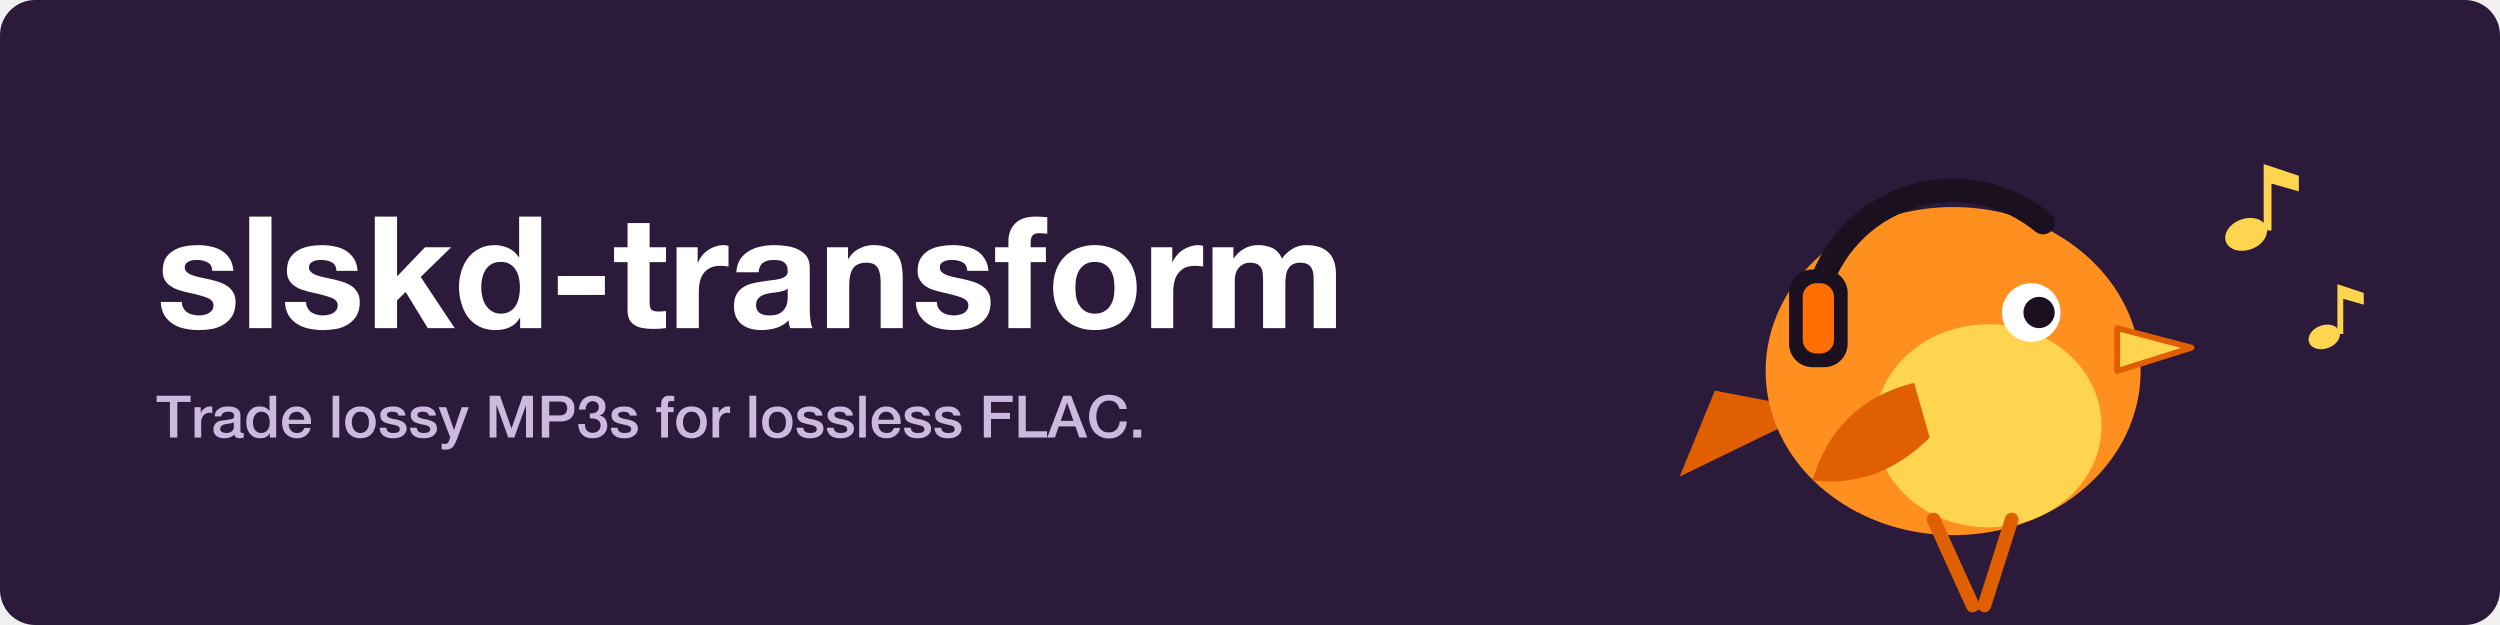
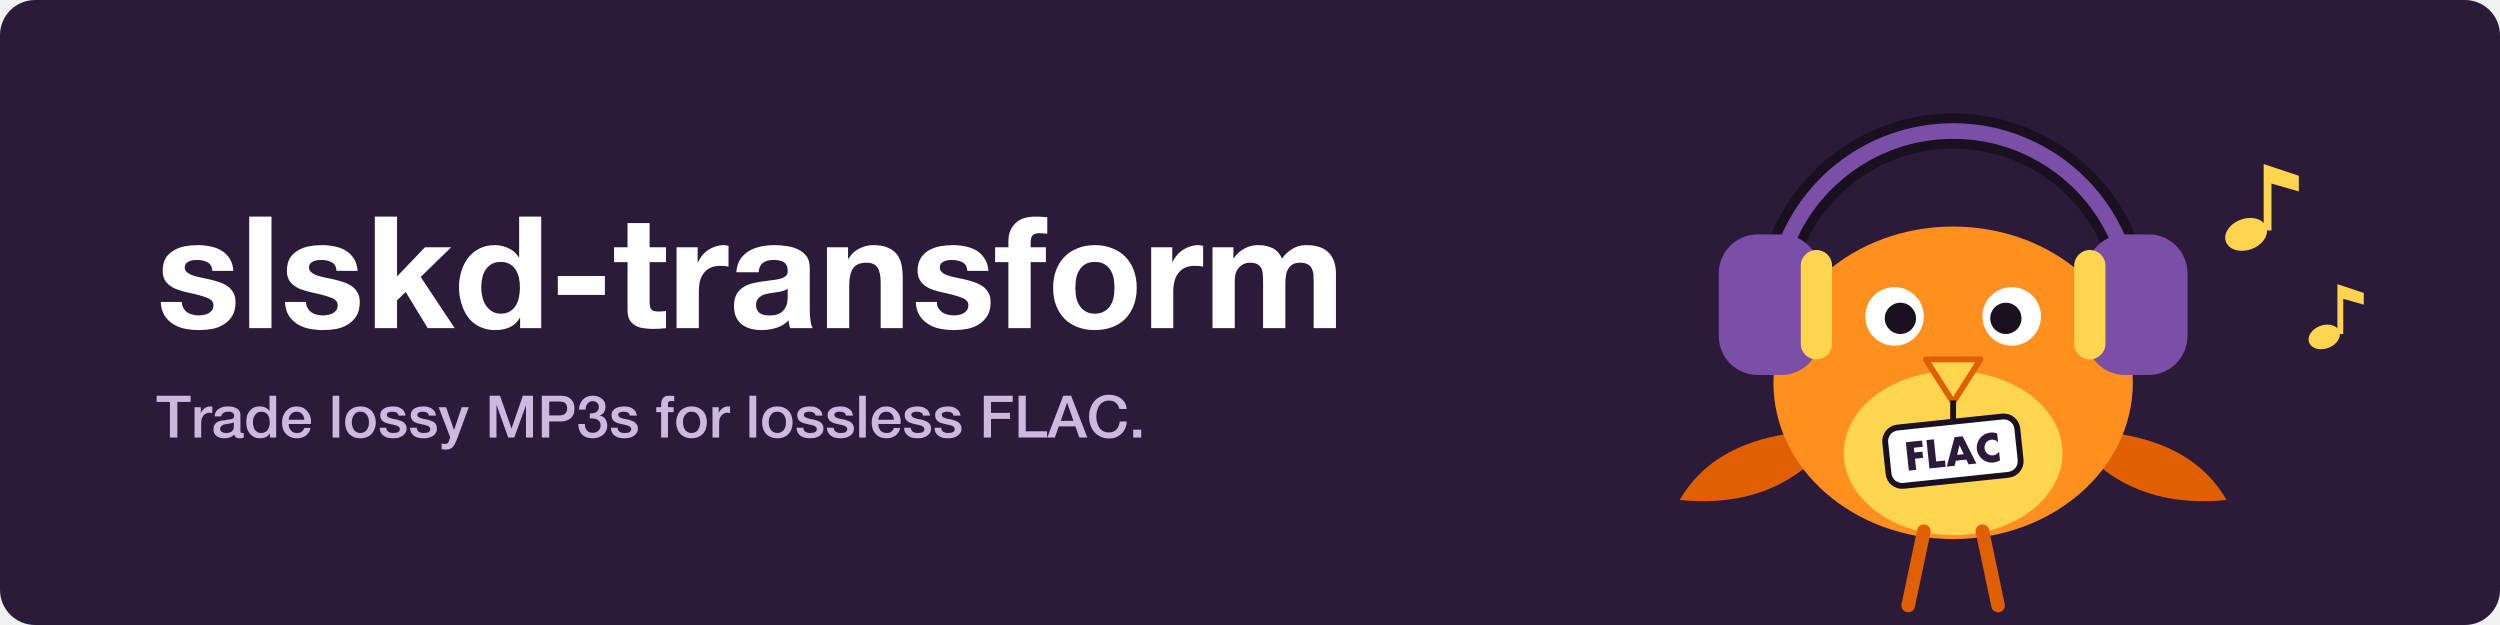
<svg xmlns="http://www.w3.org/2000/svg" viewBox="0 0 1280 320" width="1280" height="320" role="img" aria-label="slskd-transform: bird with headphones">
  <rect width="1280" height="320" rx="18" fill="#2b1a3a" />
  <path fill="#fff" d="M93.1 154.6l-10.8 0q.2 4.1 1.9 6.9 1.7 2.7 4.4 4.4 2.7 1.7 6.1 2.4 3.5 .7 7.1 .7 3.5 0 6.9-.6 3.4-.7 6-2.4 2.7-1.7 4.3-4.4 1.6-2.8 1.6-6.9 0-2.9-1.1-4.8-1.1-2-2.9-3.3-1.9-1.3-4.2-2.1-2.4-.8-4.9-1.4-2.4-.5-4.7-1-2.3-.5-4.1-1.1-1.8-.6-2.9-1.6-1.2-.9-1.2-2.4 0-1.3 .7-2.1 .6-.7 1.5-1.1 1-.4 2.1-.6 1.1-.1 2.1-.1 3 0 5.2 1.2 2.3 1.1 2.5 4.4l10.8 0q-.3-3.8-1.9-6.3-1.7-2.6-4.2-4.1-2.4-1.5-5.6-2.1-3.2-.7-6.5-.7-3.4 0-6.6 .6-3.2 .6-5.7 2.1-2.6 1.5-4.2 4-1.5 2.6-1.5 6.6 0 2.7 1.1 4.6 1.1 1.9 3 3.1 1.8 1.3 4.2 2 2.3 .8 4.8 1.3 6.1 1.3 9.5 2.6 3.4 1.3 3.4 3.8 0 1.6-.7 2.6-.8 1-1.8 1.6-1.1 .6-2.4 .8-1.4 .3-2.6 .3-1.6 0-3.2-.4-1.6-.4-2.8-1.2-1.2-.9-1.9-2.2-.8-1.3-.8-3.1zm34.5-43.7l0 57.1 11.4 0 0-57.1zm29.1 43.7l-10.8 0q.2 4.1 1.9 6.9 1.7 2.7 4.4 4.4 2.7 1.7 6.1 2.4 3.5 .7 7.1 .7 3.5 0 6.9-.6 3.4-.7 6-2.4 2.7-1.7 4.3-4.4 1.6-2.8 1.6-6.9 0-2.9-1.1-4.8-1.1-2-2.9-3.3-1.9-1.3-4.2-2.1-2.4-.8-4.9-1.4-2.4-.5-4.7-1-2.3-.5-4.1-1.1-1.8-.6-2.9-1.6-1.2-.9-1.2-2.4 0-1.3 .7-2.1 .6-.7 1.5-1.1 1-.4 2.1-.6 1.1-.1 2.1-.1 3 0 5.2 1.2 2.3 1.1 2.5 4.4l10.8 0q-.3-3.8-1.9-6.3-1.7-2.6-4.2-4.1-2.4-1.5-5.6-2.1-3.2-.7-6.5-.7-3.4 0-6.6 .6-3.2 .6-5.7 2.1-2.6 1.5-4.2 4-1.5 2.6-1.5 6.6 0 2.7 1.1 4.6 1.1 1.9 3 3.1 1.8 1.3 4.2 2 2.3 .8 4.8 1.3 6.1 1.3 9.5 2.6 3.4 1.3 3.4 3.8 0 1.6-.7 2.6-.8 1-1.8 1.6-1.1 .6-2.4 .8-1.4 .3-2.6 .3-1.6 0-3.2-.4-1.6-.4-2.8-1.2-1.2-.9-1.9-2.2-.8-1.3-.8-3.1zm35.2-43.7l0 57.1 11.4 0 0-14.2 4.4-4.3 11.3 18.5 13.8 0-17.4-26.2 15.6-15.2-13.4 0-14.3 14.9 0-30.6zm74.3 36.3q0 2.6-.5 5-.5 2.4-1.6 4.2-1.1 1.9-3 3-1.9 1.2-4.7 1.2-2.6 0-4.5-1.2-1.9-1.2-3.1-3-1.3-1.9-1.8-4.3-.6-2.4-.6-4.8 0-2.6 .5-4.9 .5-2.4 1.7-4.2 1.2-1.9 3.1-3 1.9-1.1 4.7-1.1 2.8 0 4.6 1.1 1.9 1.1 3 2.9 1.2 1.8 1.7 4.2 .5 2.3 .5 4.9zm.1 15.5l0 5.3 10.8 0 0-57.1-11.3 0 0 20.8-.2 0q-1.9-3.1-5.2-4.6-3.4-1.6-7-1.6-4.6 0-8 1.8-3.5 1.8-5.8 4.8-2.2 2.9-3.4 6.8-1.2 3.9-1.2 8.1 0 4.3 1.2 8.3 1.2 4 3.4 7.1 2.3 3 5.8 4.8 3.6 1.8 8.2 1.8 4.1 0 7.3-1.4 3.3-1.5 5.3-4.9zm19.3-21.4l0 9.7 24.1 0 0-9.7zm47-14.7l0-12.4-11.3 0 0 12.4-6.9 0 0 7.6 6.9 0 0 24.4q0 3.2 1 5.1 1.1 1.9 2.9 2.9 1.8 1.1 4.1 1.4 2.4 .4 5 .4 1.7 0 3.5-.1 1.7-.1 3.2-.3l0-8.8q-.8 .2-1.7 .2-.9 .1-1.9 .1-2.8 0-3.8-.9-1-1-1-3.9l0-20.5 8.4 0 0-7.6zm13.8 0l0 41.4 11.4 0 0-18.6q0-2.8 .5-5.2 .6-2.4 1.9-4.2 1.3-1.8 3.5-2.9 2.1-1 5.3-1 1 0 2.1 .1 1.1 .1 1.9 .3l0-10.6q-1.3-.4-2.4-.4-2.2 0-4.2 .7-2 .6-3.8 1.8-1.7 1.1-3.1 2.8-1.3 1.6-2.1 3.5l-.2 0 0-7.7zm30.6 12.8q.3-4 2-6.7 1.8-2.6 4.5-4.2 2.7-1.6 6.1-2.3 3.4-.7 6.9-.7 3.1 0 6.3 .5 3.2 .4 5.8 1.7 2.7 1.3 4.4 3.5 1.6 2.3 1.6 6.1l0 21.5q0 2.8 .4 5.4 .3 2.5 1.1 3.8l-11.5 0q-.4-1-.6-2-.2-1-.2-2-2.8 2.8-6.4 3.9-3.7 1.1-7.6 1.1-2.9 0-5.5-.7-2.5-.7-4.5-2.2-1.9-1.5-3-3.9-1-2.3-1-5.5 0-3.5 1.2-5.8 1.2-2.3 3.2-3.6 2-1.4 4.5-2.1 2.5-.6 5.1-1 2.5-.4 5-.7 2.5-.2 4.4-.7 1.9-.5 3-1.4 1.2-.9 1.1-2.7 0-1.8-.6-2.9-.6-1.1-1.6-1.7-1-.6-2.3-.8-1.4-.2-2.9-.2-3.3 0-5.3 1.5-1.9 1.4-2.2 4.8zm26.3 8.4q-.7 .6-1.8 1-1.1 .3-2.3 .6-1.3 .2-2.6 .4-1.4 .1-2.8 .4-1.2 .2-2.5 .6-1.2 .4-2.1 1.1-1 .7-1.5 1.7-.6 1-.6 2.6 0 1.6 .6 2.6 .5 1 1.5 1.6 1 .6 2.2 .9 1.3 .2 2.7 .2 3.3 0 5.2-1.1 1.8-1.1 2.7-2.7 .9-1.5 1.1-3.1 .2-1.6 .2-2.6zm20.1-21.2l0 41.4 11.4 0 0-21.7q0-6.3 2.1-9.1 2.1-2.7 6.7-2.7 4.1 0 5.7 2.5 1.6 2.5 1.6 7.6l0 23.4 11.3 0 0-25.4q0-3.9-.6-7-.7-3.2-2.4-5.4-1.7-2.2-4.6-3.4-2.9-1.3-7.5-1.3-3.6 0-7 1.7-3.5 1.6-5.6 5.2l-.3 0 0-5.8zm56.3 28l-10.8 0q.1 4.1 1.9 6.9 1.7 2.7 4.4 4.4 2.6 1.7 6.1 2.4 3.4 .7 7 .7 3.5 0 6.9-.6 3.4-.7 6.1-2.4 2.6-1.7 4.3-4.4 1.6-2.8 1.6-6.9 0-2.9-1.1-4.8-1.1-2-3-3.3-1.8-1.3-4.2-2.1-2.3-.8-4.8-1.4-2.4-.5-4.7-1-2.4-.5-4.2-1.1-1.8-.6-2.9-1.6-1.1-.9-1.1-2.4 0-1.3 .6-2.1 .7-.7 1.6-1.1 .9-.4 2-.6 1.2-.1 2.1-.1 3.1 0 5.3 1.2 2.2 1.1 2.5 4.4l10.8 0q-.3-3.8-2-6.3-1.6-2.6-4.1-4.1-2.5-1.5-5.6-2.1-3.2-.7-6.6-.7-3.3 0-6.5 .6-3.2 .6-5.8 2.1-2.5 1.5-4.1 4-1.6 2.6-1.6 6.6 0 2.7 1.2 4.6 1.1 1.9 2.9 3.1 1.9 1.3 4.2 2 2.4 .8 4.9 1.3 6 1.3 9.4 2.6 3.4 1.3 3.4 3.8 0 1.6-.7 2.6-.7 1-1.8 1.6-1.1 .6-2.4 .8-1.3 .3-2.5 .3-1.7 0-3.2-.4-1.6-.4-2.8-1.2-1.2-.9-2-2.2-.7-1.3-.7-3.1zm36.6-20.4l0 33.8 11.4 0 0-33.8 7.8 0 0-7.6-7.8 0 0-2.4q0-2.6 1-3.7 1-1.1 3.3-1.1 2.2 0 4.2 .3l0-8.5q-1.5-.1-3-.2-1.5-.1-3-.1-7 0-10.4 3.5-3.5 3.5-3.5 9l0 3.2-6.8 0 0 7.6zm34.3 13.2q0-2.5 .4-4.9 .5-2.4 1.7-4.3 1.1-1.8 3.1-3 1.9-1.1 4.8-1.1 2.8 0 4.8 1.1 2 1.2 3.1 3 1.2 1.9 1.7 4.3 .4 2.4 .4 4.9 0 2.4-.4 4.8-.5 2.4-1.7 4.2-1.1 1.9-3.1 3-2 1.2-4.8 1.2-2.9 0-4.8-1.2-2-1.1-3.1-3-1.2-1.8-1.7-4.2-.4-2.4-.4-4.8zm-11.4 0q0 4.9 1.5 8.9 1.5 4 4.3 6.9 2.8 2.8 6.8 4.3 3.9 1.5 8.8 1.5 4.8 0 8.8-1.5 4-1.5 6.8-4.3 2.8-2.9 4.3-6.9 1.5-4 1.5-8.9 0-5-1.5-9-1.5-4.1-4.3-6.9-2.8-2.9-6.8-4.4-4-1.6-8.8-1.6-4.9 0-8.8 1.6-4 1.5-6.8 4.4-2.8 2.8-4.3 6.9-1.5 4-1.5 9zm50.2-20.8l0 41.4 11.3 0 0-18.6q0-2.8 .6-5.2 .5-2.4 1.9-4.2 1.3-1.8 3.4-2.9 2.2-1 5.3-1 1.1 0 2.2 .1 1.1 .1 1.9 .3l0-10.6q-1.4-.4-2.5-.4-2.1 0-4.1 .7-2 .6-3.8 1.8-1.8 1.1-3.1 2.8-1.4 1.6-2.2 3.5l-.1 0 0-7.7zm31.4 0l0 41.4 11.4 0 0-24q0-3 .8-4.9 .9-1.9 2.2-2.9 1.2-1 2.5-1.4 1.3-.3 2.1-.3 2.8 0 4.2 .9 1.4 .9 2 2.4 .6 1.6 .6 3.4 .1 1.8 .1 3.6l0 23.2 11.4 0 0-23q0-2 .3-3.8 .2-1.9 1.1-3.4 .8-1.5 2.3-2.4 1.5-.9 3.9-.9 2.4 0 3.8 .8 1.4 .8 2.1 2.1 .7 1.4 .9 3.2 .1 1.9 .1 4l0 23.4 11.4 0 0-27.7q0-4-1.1-6.8-1.1-2.9-3.1-4.6-2-1.8-4.8-2.6-2.8-.8-6.1-.8-4.3 0-7.5 2.1-3.2 2.1-5 4.8-1.7-3.8-4.9-5.4-3.3-1.5-7.2-1.5-4.1 0-7.2 1.8-3.2 1.7-5.4 4.9l-.2 0 0-5.6z" />
  <path fill="#cdb8e0" d="M80.2 202.6l17.4 0 0 3.2-6.8 0 0 18.2-3.8 0 0-18.2-6.8 0zm19.4 5.9l3.2 0 0 3 .1 0q.1-.6 .5-1.2 .5-.6 1.1-1.1 .6-.5 1.4-.8 .7-.3 1.5-.3 .6 0 .8 0 .2 0 .5 .1l0 3.3q-.4-.1-.8-.1-.3-.1-.7-.1-.9 0-1.6 .4-.8 .3-1.4 1-.5 .7-.9 1.6-.3 1-.3 2.3l0 7.4-3.4 0zm23.5 12.1q0 .6 .2 .8 .2 .3 .7 .3 .1 0 .3 0 .2 0 .5 0l0 2.3q-.2 .1-.5 .2-.3 0-.6 .1-.3 .1-.6 .1-.3 0-.5 0-1 0-1.7-.4-.7-.4-.9-1.5-1 1-2.5 1.5-1.5 .4-2.9 .4-1 0-2-.3-1-.3-1.7-.8-.7-.6-1.2-1.4-.4-.9-.4-2 0-1.5 .5-2.3 .6-1 1.4-1.5 .9-.5 1.9-.7 1.1-.2 2.2-.3 .9-.2 1.7-.3 .9-.1 1.5-.2 .7-.2 1.1-.6 .3-.4 .3-1.1 0-.7-.3-1.1-.3-.4-.8-.7-.4-.2-1-.3-.6 0-1.1 0-1.4 0-2.3 .6-1 .6-1.1 1.8l-3.4 0q.1-1.5 .7-2.5 .6-.9 1.6-1.5 1-.6 2.2-.9 1.2-.2 2.5-.2 1.2 0 2.3 .2 1.1 .3 2 .8 .9 .5 1.4 1.4 .5 .8 .5 2.1zm-3.4-4.4q-.8 .5-1.9 .6-1.1 .2-2.3 .4-.5 0-1 .2-.5 .2-.9 .5-.4 .3-.6 .7-.3 .5-.3 1.1 0 .6 .4 1 .3 .4 .8 .6 .4 .2 1 .3 .5 .1 1 .1 .5 0 1.2-.1 .7-.2 1.3-.5 .5-.4 .9-1 .4-.5 .4-1.3zm21.7 7.8l-3.2 0 0-2.1-.1 0q-.7 1.3-2 1.9-1.3 .6-2.8 .6-1.8 0-3.2-.6-1.3-.7-2.2-1.8-.9-1.1-1.4-2.6-.4-1.5-.4-3.3 0-2.1 .5-3.6 .6-1.5 1.6-2.5 .9-1 2.1-1.5 1.2-.4 2.5-.4 .7 0 1.5 .1 .7 .1 1.4 .4 .7 .3 1.3 .8 .6 .5 1 1.1l0 0 0-7.9 3.4 0zm-11.9-7.6q0 1 .3 2 .2 .9 .7 1.7 .6 .7 1.4 1.2 .8 .4 1.9 .4 1.1 0 2-.5 .8-.4 1.3-1.2 .5-.8 .8-1.8 .2-1 .2-2 0-2.6-1.1-4-1.2-1.4-3.2-1.4-1.2 0-2 .5-.8 .5-1.3 1.3-.5 .8-.8 1.8-.2 1-.2 2zm26.3-1.5q0-.8-.3-1.6-.3-.7-.8-1.3-.5-.5-1.2-.9-.7-.3-1.6-.3-.9 0-1.6 .3-.8 .3-1.3 .9-.5 .5-.8 1.3-.3 .7-.4 1.6zm-8 2.2q0 .9 .3 1.8 .2 .8 .8 1.4 .5 .7 1.2 1 .8 .4 1.9 .4 1.5 0 2.4-.6 .9-.7 1.4-2l3.2 0q-.2 1.3-.9 2.3-.7 1-1.6 1.7-.9 .6-2.1 1-1.1 .3-2.4 .3-1.8 0-3.2-.6-1.4-.6-2.4-1.7-1-1-1.5-2.5-.5-1.5-.5-3.3 0-1.7 .5-3.2 .6-1.5 1.5-2.6 1-1.1 2.4-1.8 1.4-.6 3.1-.6 1.8 0 3.3 .7 1.4 .8 2.4 2.1 1 1.2 1.4 2.9 .4 1.6 .2 3.3zm22.5-14.5l3.4 0 0 21.4-3.4 0zm14.2 21.8q-1.8 0-3.3-.6-1.4-.6-2.5-1.7-1-1.1-1.5-2.6-.5-1.5-.5-3.3 0-1.7 .5-3.2 .5-1.5 1.5-2.6 1.1-1.1 2.5-1.7 1.5-.6 3.3-.6 1.9 0 3.3 .6 1.5 .6 2.5 1.7 1 1.1 1.5 2.6 .6 1.5 .6 3.2 0 1.8-.6 3.3-.5 1.5-1.5 2.6-1 1.1-2.5 1.7-1.4 .6-3.3 .6zm0-2.7q1.2 0 2-.5 .8-.4 1.4-1.2 .5-.8 .8-1.8 .2-1 .2-2 0-1-.2-2-.3-.9-.8-1.7-.6-.8-1.4-1.3-.8-.4-2-.4-1.1 0-2 .4-.8 .5-1.3 1.3-.6 .8-.8 1.7-.3 1-.3 2 0 1 .3 2 .2 1 .8 1.8 .5 .8 1.3 1.2 .9 .5 2 .5zm13.3-2.7q.1 1.5 1.1 2.1 1 .6 2.4 .6 .5 0 1.1-.1 .6 0 1.1-.2 .6-.2 .9-.7 .4-.4 .3-1 0-.7-.4-1.1-.5-.4-1.2-.7-.7-.2-1.6-.4-.9-.2-1.8-.4-1-.2-1.9-.5-.9-.3-1.6-.8-.7-.5-1.1-1.3-.4-.8-.4-2 0-1.3 .6-2.1 .6-.9 1.6-1.4 .9-.5 2.1-.7 1.1-.2 2.2-.2 1.2 0 2.3 .2 1.1 .3 1.9 .9 .9 .5 1.5 1.4 .6 1 .7 2.2l-3.5 0q-.3-1.2-1.1-1.6-.9-.4-2.1-.4-.3 0-.8 0-.5 .1-1 .3-.4 .1-.7 .4-.3 .3-.3 .9 0 .6 .4 1 .5 .4 1.2 .6 .7 .3 1.6 .5 .9 .1 1.9 .3 .9 .3 1.8 .6 .9 .3 1.6 .8 .7 .5 1.1 1.3 .5 .7 .5 1.9 0 1.4-.7 2.3-.6 1-1.6 1.6-1 .6-2.2 .9-1.3 .2-2.5 .2-1.4 0-2.7-.3-1.2-.3-2.1-1-1-.7-1.5-1.7-.5-1-.5-2.4zm15.6 0q.1 1.5 1.1 2.1 1 .6 2.4 .6 .4 0 1.1-.1 .6 0 1.1-.2 .5-.2 .9-.7 .3-.4 .3-1 0-.7-.5-1.1-.4-.4-1.1-.7-.7-.2-1.6-.4-.9-.2-1.9-.4-.9-.2-1.8-.5-.9-.3-1.6-.8-.7-.5-1.1-1.3-.4-.8-.4-2 0-1.3 .6-2.1 .6-.9 1.5-1.4 1-.5 2.1-.7 1.2-.2 2.2-.2 1.2 0 2.3 .2 1.1 .3 2 .9 .9 .5 1.5 1.4 .6 1 .7 2.2l-3.6 0q-.2-1.2-1.1-1.6-.9-.4-2-.4-.4 0-.9 0-.4 .1-.9 .3-.4 .1-.7 .4-.3 .3-.3 .9 0 .6 .4 1 .5 .4 1.2 .6 .7 .3 1.6 .5 .9 .1 1.8 .3 .9 .3 1.9 .6 .8 .3 1.6 .8 .7 .5 1.1 1.3 .4 .7 .4 1.9 0 1.4-.6 2.3-.6 1-1.6 1.6-1 .6-2.3 .9-1.2 .2-2.4 .2-1.5 0-2.7-.3-1.3-.3-2.2-1-.9-.7-1.4-1.7-.5-1-.6-2.4zm11.2-10.5l3.8 0 4 11.6 .1 0 3.9-11.6 3.6 0-6 16.3q-.5 1.1-.9 2-.4 1-1 1.7-.5 .8-1.4 1.2-.9 .5-2.2 .5-1.2 0-2.4-.2l0-2.9q.4 .1 .8 .1 .4 .1 .8 .1 .6 0 1-.1 .4-.2 .7-.5 .2-.3 .4-.7 .2-.4 .3-.9l.4-1.2zm26.1-5.9l5.3 0 5.9 16.8 0 0 5.8-16.8 5.2 0 0 21.4-3.6 0 0-16.5 0 0-6 16.5-3.1 0-5.9-16.5-.1 0 0 16.5-3.5 0zm26.7 0l9.4 0q2.3 0 3.8 .6 1.4 .7 2.2 1.7 .8 1 1.1 2.1 .2 1.2 .2 2.2 0 1-.2 2.2-.3 1.1-1.1 2.1-.8 1-2.2 1.6-1.5 .7-3.8 .7l-5.6 0 0 8.2-3.8 0zm3.8 10.1l5.4 0q.7 0 1.3-.2 .7-.1 1.2-.5 .6-.4 .9-1.1 .4-.7 .4-1.7 0-1.1-.3-1.8-.3-.6-.8-1.1-.5-.4-1.2-.5-.7-.2-1.4-.2l-5.5 0zm20.8-1q.8 0 1.6-.1 .9-.2 1.6-.5 .6-.4 1-1.1 .4-.6 .4-1.6 0-1.4-.9-2.2-.9-.8-2.3-.8-1 0-1.6 .4-.7 .4-1.1 1-.4 .6-.7 1.3-.2 .8-.1 1.6l-3.5 0q.1-1.5 .6-2.8 .5-1.3 1.4-2.3 .9-.9 2.2-1.5 1.2-.5 2.8-.5 1.2 0 2.4 .3 1.2 .4 2.2 1.1 .9 .7 1.5 1.7 .5 1.1 .5 2.5 0 1.6-.7 2.8-.7 1.2-2.2 1.7l0 .1q1.8 .3 2.8 1.7 1 1.5 1 3.5 0 1.5-.6 2.7-.6 1.2-1.6 2-1.1 .8-2.4 1.3-1.4 .4-2.9 .4-1.8 0-3.2-.5-1.3-.5-2.2-1.5-1-1-1.4-2.3-.5-1.3-.5-3l3.4 0q-.1 1.9 .9 3.2 1 1.3 3 1.3 1.8 0 2.9-1 1.2-1 1.2-2.8 0-1.2-.5-1.9-.5-.7-1.3-1.1-.8-.4-1.7-.5-1-.1-2-.1zm14.2 7.3q.1 1.5 1.1 2.1 1 .6 2.4 .6 .5 0 1.1-.1 .6 0 1.2-.2 .5-.2 .8-.7 .4-.4 .4-1-.1-.7-.5-1.1-.5-.4-1.2-.7-.7-.2-1.6-.4-.9-.2-1.8-.4-1-.2-1.9-.5-.8-.3-1.6-.8-.7-.5-1.1-1.3-.4-.8-.4-2 0-1.3 .6-2.1 .6-.9 1.6-1.4 .9-.5 2.1-.7 1.1-.2 2.2-.2 1.2 0 2.3 .2 1.1 .3 2 .9 .8 .5 1.4 1.4 .6 1 .8 2.2l-3.6 0q-.3-1.2-1.1-1.6-.9-.4-2.1-.4-.3 0-.8 0-.5 .1-.9 .3-.5 .1-.8 .4-.3 .3-.3 .9 0 .6 .5 1 .4 .4 1.1 .6 .7 .3 1.6 .5 .9 .1 1.9 .3 .9 .3 1.8 .6 .9 .3 1.6 .8 .7 .5 1.1 1.3 .5 .7 .5 1.9 0 1.4-.7 2.3-.6 1-1.6 1.6-1 .6-2.2 .9-1.3 .2-2.5 .2-1.4 0-2.7-.3-1.2-.3-2.1-1-1-.7-1.5-1.7-.5-1-.5-2.4zm19.8-10.5l2.5 0 0-1.3q0-1.5 .4-2.4 .4-.9 1-1.4 .6-.5 1.3-.7 .8-.1 1.6-.1 1.7 0 2.4 .2l0 2.7q-.3-.1-.7-.2-.3 0-.9 0-.6 0-1.1 .3-.5 .3-.5 1.3l0 1.6 2.9 0 0 2.5-2.9 0 0 13-3.5 0 0-13-2.5 0zm18.1 15.9q-1.9 0-3.3-.6-1.5-.6-2.5-1.7-1-1.1-1.5-2.6-.6-1.5-.6-3.3 0-1.7 .6-3.2 .5-1.5 1.5-2.6 1-1.1 2.5-1.7 1.4-.6 3.3-.6 1.8 0 3.3 .6 1.4 .6 2.5 1.7 1 1.1 1.5 2.6 .5 1.5 .5 3.2 0 1.8-.5 3.3-.5 1.5-1.5 2.6-1.1 1.1-2.5 1.7-1.5 .6-3.3 .6zm0-2.7q1.1 0 2-.5 .8-.4 1.3-1.2 .6-.8 .8-1.8 .3-1 .3-2 0-1-.3-2-.2-.9-.8-1.7-.5-.8-1.3-1.3-.9-.4-2-.4-1.2 0-2 .4-.8 .5-1.4 1.3-.5 .8-.8 1.7-.2 1-.2 2 0 1 .2 2 .3 1 .8 1.8 .6 .8 1.4 1.2 .8 .5 2 .5zm10.7-13.2l3.2 0 0 3 0 0q.2-.6 .6-1.2 .4-.6 1.1-1.1 .6-.5 1.3-.8 .8-.3 1.6-.3 .6 0 .8 0 .2 0 .4 .1l0 3.3q-.3-.1-.7-.1-.4-.1-.7-.1-.9 0-1.7 .4-.7 .3-1.3 1-.6 .7-.9 1.6-.3 1-.3 2.3l0 7.4-3.4 0zm18.9-5.9l3.5 0 0 21.4-3.5 0zm14.3 21.8q-1.9 0-3.3-.6-1.5-.6-2.5-1.7-1-1.1-1.5-2.6-.5-1.5-.5-3.3 0-1.7 .5-3.2 .5-1.5 1.5-2.6 1-1.1 2.5-1.7 1.4-.6 3.3-.6 1.9 0 3.3 .6 1.5 .6 2.5 1.7 1 1.1 1.5 2.6 .5 1.5 .5 3.2 0 1.8-.5 3.3-.5 1.5-1.5 2.6-1 1.1-2.5 1.7-1.4 .6-3.3 .6zm0-2.7q1.1 0 2-.5 .8-.4 1.4-1.2 .5-.8 .8-1.8 .2-1 .2-2 0-1-.2-2-.3-.9-.8-1.7-.6-.8-1.4-1.3-.9-.4-2-.4-1.1 0-2 .4-.8 .5-1.4 1.3-.5 .8-.8 1.7-.2 1-.2 2 0 1 .2 2 .3 1 .8 1.8 .6 .8 1.4 1.2 .9 .5 2 .5zm13.3-2.7q.1 1.5 1.1 2.1 1 .6 2.4 .6 .4 0 1.1-.1 .6 0 1.1-.2 .6-.2 .9-.7 .3-.4 .3-1 0-.7-.5-1.1-.4-.4-1.1-.7-.7-.2-1.6-.4-.9-.2-1.8-.4-1-.2-1.9-.5-.9-.3-1.6-.8-.7-.5-1.1-1.3-.4-.8-.4-2 0-1.3 .6-2.1 .6-.9 1.5-1.4 1-.5 2.1-.7 1.2-.2 2.2-.2 1.2 0 2.3 .2 1.1 .3 2 .9 .9 .5 1.5 1.4 .6 1 .7 2.2l-3.5 0q-.3-1.2-1.2-1.6-.8-.4-2-.4-.4 0-.8 0-.5 .1-1 .3-.4 .1-.7 .4-.3 .3-.3 .9 0 .6 .4 1 .5 .4 1.2 .6 .7 .3 1.6 .5 .9 .1 1.8 .3 1 .3 1.9 .6 .9 .3 1.6 .8 .7 .5 1.1 1.3 .4 .7 .4 1.9 0 1.4-.6 2.3-.6 1-1.6 1.6-1 .6-2.3 .9-1.2 .2-2.4 .2-1.5 0-2.7-.3-1.2-.3-2.2-1-.9-.7-1.4-1.7-.5-1-.6-2.4zm15.5 0q.2 1.5 1.2 2.1 1 .6 2.3 .6 .5 0 1.1-.1 .6 0 1.2-.2 .5-.2 .9-.7 .3-.4 .3-1 0-.7-.5-1.1-.4-.4-1.1-.7-.8-.2-1.6-.4-1-.2-1.9-.4-.9-.2-1.8-.5-.9-.3-1.6-.8-.7-.5-1.1-1.3-.5-.8-.5-2 0-1.3 .7-2.1 .6-.9 1.5-1.4 1-.5 2.1-.7 1.2-.2 2.2-.2 1.2 0 2.3 .2 1.1 .3 2 .9 .9 .5 1.5 1.4 .6 1 .7 2.2l-3.6 0q-.2-1.2-1.1-1.6-.9-.4-2-.4-.4 0-.9 0-.5 .1-.9 .3-.4 .1-.7 .4-.3 .3-.3 .9 0 .6 .4 1 .4 .4 1.1 .6 .7 .3 1.6 .5 .9 .1 1.9 .3 .9 .3 1.8 .6 .9 .3 1.6 .8 .7 .5 1.2 1.3 .4 .7 .4 1.9 0 1.4-.6 2.3-.6 1-1.7 1.6-1 .6-2.2 .9-1.2 .2-2.4 .2-1.5 0-2.7-.3-1.3-.3-2.2-1-.9-.7-1.4-1.7-.6-1-.6-2.4zm13.1-16.4l3.4 0 0 21.4-3.4 0zm17.8 12.3q-.1-.8-.3-1.6-.3-.7-.8-1.3-.5-.5-1.2-.9-.7-.3-1.6-.3-.9 0-1.6 .3-.8 .3-1.3 .9-.5 .5-.8 1.3-.3 .7-.4 1.6zm-8 2.2q0 .9 .3 1.8 .2 .8 .7 1.4 .5 .7 1.3 1 .8 .4 1.9 .4 1.5 0 2.4-.6 .9-.7 1.4-2l3.2 0q-.3 1.3-.9 2.3-.7 1-1.6 1.7-.9 .6-2.1 1-1.1 .3-2.4 .3-1.8 0-3.3-.6-1.4-.6-2.3-1.7-1-1-1.5-2.5-.5-1.5-.5-3.3 0-1.7 .5-3.2 .6-1.5 1.5-2.6 1-1.1 2.4-1.8 1.4-.6 3.1-.6 1.8 0 3.3 .7 1.4 .8 2.4 2.1 1 1.2 1.4 2.9 .4 1.6 .2 3.3zm16.6 1.9q.2 1.5 1.1 2.1 1 .6 2.4 .6 .5 0 1.1-.1 .6 0 1.2-.2 .5-.2 .9-.7 .3-.4 .3-1-.1-.7-.5-1.1-.5-.4-1.2-.7-.7-.2-1.6-.4-.9-.2-1.8-.4-1-.2-1.8-.5-.9-.3-1.6-.8-.7-.5-1.2-1.3-.4-.8-.4-2 0-1.3 .6-2.1 .6-.9 1.6-1.4 .9-.5 2.1-.7 1.1-.2 2.2-.2 1.2 0 2.3 .2 1.1 .3 2 .9 .9 .5 1.4 1.4 .6 1 .8 2.2l-3.6 0q-.2-1.2-1.1-1.6-.9-.4-2-.4-.4 0-.9 0-.5 .1-.9 .3-.5 .1-.8 .4-.3 .3-.3 .9 0 .6 .5 1 .4 .4 1.1 .6 .7 .3 1.6 .5 .9 .1 1.9 .3 .9 .3 1.8 .6 .9 .3 1.6 .8 .7 .5 1.2 1.3 .4 .7 .4 1.9 0 1.4-.6 2.3-.7 1-1.7 1.6-1 .6-2.2 .9-1.2 .2-2.4 .2-1.5 0-2.8-.3-1.2-.3-2.1-1-.9-.7-1.5-1.7-.5-1-.5-2.4zm15.6 0q.1 1.5 1.1 2.1 1 .6 2.4 .6 .5 0 1.1-.1 .6 0 1.1-.2 .6-.2 .9-.7 .4-.4 .3-1 0-.7-.4-1.1-.5-.4-1.2-.7-.7-.2-1.6-.4-.9-.2-1.8-.4-1-.2-1.9-.5-.9-.3-1.6-.8-.7-.5-1.1-1.3-.4-.8-.4-2 0-1.3 .6-2.1 .6-.9 1.6-1.4 .9-.5 2.1-.7 1.1-.2 2.2-.2 1.2 0 2.3 .2 1.1 .3 1.9 .9 .9 .5 1.5 1.4 .6 1 .8 2.2l-3.6 0q-.3-1.2-1.1-1.6-.9-.4-2.1-.4-.3 0-.8 0-.5 .1-1 .3-.4 .1-.7 .4-.3 .3-.3 .9 0 .6 .4 1 .5 .4 1.2 .6 .7 .3 1.6 .5 .9 .1 1.8 .3 1 .3 1.9 .6 .9 .3 1.6 .8 .7 .5 1.1 1.3 .5 .7 .5 1.9 0 1.4-.7 2.3-.6 1-1.6 1.6-1 .6-2.2 .9-1.3 .2-2.5 .2-1.4 0-2.7-.3-1.2-.3-2.1-1-1-.7-1.5-1.7-.5-1-.5-2.4zm21.8-16.4l14.8 0 0 3.2-11.1 0 0 5.6 9.7 0 0 3.1-9.7 0 0 9.5-3.7 0zm17.8 0l3.7 0 0 18.2 10.9 0 0 3.2-14.6 0zm22.9 0l4 0 8.3 21.4-4.1 0-2-5.7-8.5 0-2 5.7-3.9 0zm-1.3 12.9l6.5 0-3.2-9.2-.1 0zm30.1-6.1q-.3-.9-.7-1.7-.4-.8-1.1-1.4-.6-.5-1.5-.9-.9-.3-2.1-.3-1.7 0-2.9 .7-1.3 .7-2.1 1.9-.7 1.1-1.1 2.6-.4 1.5-.4 3 0 1.5 .4 3 .4 1.5 1.1 2.6 .8 1.2 2.1 1.9 1.2 .6 2.9 .6 1.3 0 2.2-.4 1-.4 1.7-1.2 .7-.8 1.1-1.8 .4-1 .5-2.2l3.6 0q-.1 2-.8 3.6-.7 1.5-1.9 2.7-1.2 1.1-2.8 1.8-1.6 .6-3.6 .6-2.4 0-4.3-.9-1.9-.9-3.2-2.4-1.3-1.5-2-3.6-.7-2-.7-4.3 0-2.3 .7-4.3 .7-2.1 2-3.6 1.3-1.5 3.2-2.4 1.9-.9 4.3-.9 1.8 0 3.4 .5 1.6 .5 2.8 1.4 1.2 1 2 2.3 .7 1.3 .9 3.1zm7 10.6l4.1 0 0 4-4.1 0z" />
-   <path d="M930 210 l-70 34 18-44z" fill="#e05f00" />
-   <ellipse cx="1000" cy="190" rx="96" ry="84" fill="#ff8f1f" />
-   <ellipse cx="1018" cy="218" rx="58" ry="52" fill="#ffd54f" />
-   <path d="M980 196q-40 10-52 50q34 4 60-22z" fill="#e05f00" />
-   <circle cx="1040" cy="160" r="15" fill="#fff" />
-   <circle cx="1044" cy="160" r="8" fill="#1a1020" />
-   <path d="M1084 168l38 10-38 12z" fill="#ffd54f" stroke="#e05f00" stroke-width="3" stroke-linejoin="round" />
-   <path d="M932 146A72 72 0 0 1 1046 114" fill="none" stroke="#1a1020" stroke-width="12" stroke-linecap="round" />
-   <rect x="916" y="138" width="30" height="50" rx="12" fill="#1a1020" />
-   <rect x="923" y="145" width="16" height="36" rx="7" fill="#ff6f00" />
-   <path d="M990 266l20 44" stroke="#e05f00" stroke-width="7" stroke-linecap="round" />
-   <path d="M1030 266l-14 44" stroke="#e05f00" stroke-width="7" stroke-linecap="round" />
+   <path d="M916 222q-40 6-56 34q40 4 66-18z" fill="#e05f00" />
+   <path d="M1084 222q40 6 56 34q-40 4-66-18z" fill="#e05f00" />
+   <ellipse cx="1000" cy="196" rx="92" ry="80" fill="#ff8f1f" />
+   <ellipse cx="1000" cy="232" rx="56" ry="42" fill="#ffd54f" />
+   <circle cx="970" cy="162" r="15" fill="#fff" />
+   <circle cx="973" cy="163" r="8" fill="#1a1020" />
+   <circle cx="1030" cy="162" r="15" fill="#fff" />
+   <circle cx="1027" cy="163" r="8" fill="#1a1020" />
+   <path d="M986 184h28l-14 22z" fill="#ffd54f" stroke="#e05f00" stroke-width="3" stroke-linejoin="round" />
+   <path d="M910 140A92 92 0 0 1 1090 140" fill="none" stroke="#1a1020" stroke-width="18" stroke-linecap="round" />
+   <path d="M910 140A92 92 0 0 1 1090 140" fill="none" stroke="#7b4fa8" stroke-width="8" stroke-linecap="round" />
+   <rect x="880" y="120" width="52" height="72" rx="20" fill="#7b4fa8" />
+   <rect x="922" y="128" width="16" height="56" rx="8" fill="#ffd54f" />
+   <rect x="1068" y="120" width="52" height="72" rx="20" fill="#7b4fa8" />
+   <rect x="1062" y="128" width="16" height="56" rx="8" fill="#ffd54f" />
+   <path d="M1000 205v12" stroke="#1a1020" stroke-width="3" />
+   <g transform="rotate(-6 1000 232)">
+     <rect x="966" y="216" width="68" height="30" rx="7" fill="#fff" stroke="#1a1020" stroke-width="3" />
+     <path fill="#2b1a3a" transform="translate(889.7 207.3) scale(0.11)" d="M865.1 180.5l-41.5 0 0 22.2 37.8 0 0 29.2-37.8 0 0 52.1-34.5 0 0-132.7 76 0zm55.1-29.2l0 103.5 41.4 0 0 29.2-75.9 0 0-132.7zm131.3 83.4l-15.5-44.2-15.5 44.2zm9.2 26.2l-49.3 0-7.9 23.1-36.8 0 50.5-132.7 37.7 0 50.5 132.7-36.8 0zm155.4-65.3q-12-14.6-29.6-14.6-7.7 0-14.3 2.9-6.6 2.8-11.4 7.6-4.7 4.9-7.5 11.5-2.7 6.7-2.7 14.5 0 7.9 2.7 14.6 2.8 6.7 7.6 11.6 4.8 4.9 11.4 7.7 6.5 2.9 14 2.9 16.6 0 29.8-14.1l0 40.8-3.5 1.2q-8 2.9-14.8 4.2-6.9 1.3-13.6 1.3-13.7 0-26.3-5.2-12.6-5.2-22.2-14.6-9.6-9.4-15.4-22.4-5.8-12.9-5.8-28.2 0-15.3 5.7-28.1 5.8-12.7 15.4-22 9.6-9.2 22.2-14.4 12.7-5.2 26.6-5.2 7.9 0 15.6 1.7 7.6 1.6 16.1 5.2z" />
+   </g>
+   <path d="M985 272l-8 38" stroke="#e05f00" stroke-width="7" stroke-linecap="round" />
+   <path d="M1015 272l8 38" stroke="#e05f00" stroke-width="7" stroke-linecap="round" />
  <g transform="translate(1150 90) scale(1)" fill="#ffd54f">
    <ellipse cx="0" cy="30" rx="11" ry="8" transform="rotate(-20 0 30)" />
    <path d="M9 28V-6l18 6v8l-14-4v24z" />
  </g>
  <g transform="translate(1190 150) scale(0.75)" fill="#ffd54f">
    <ellipse cx="0" cy="30" rx="11" ry="8" transform="rotate(-20 0 30)" />
    <path d="M9 28V-6l18 6v8l-14-4v24z" />
  </g>
</svg>
